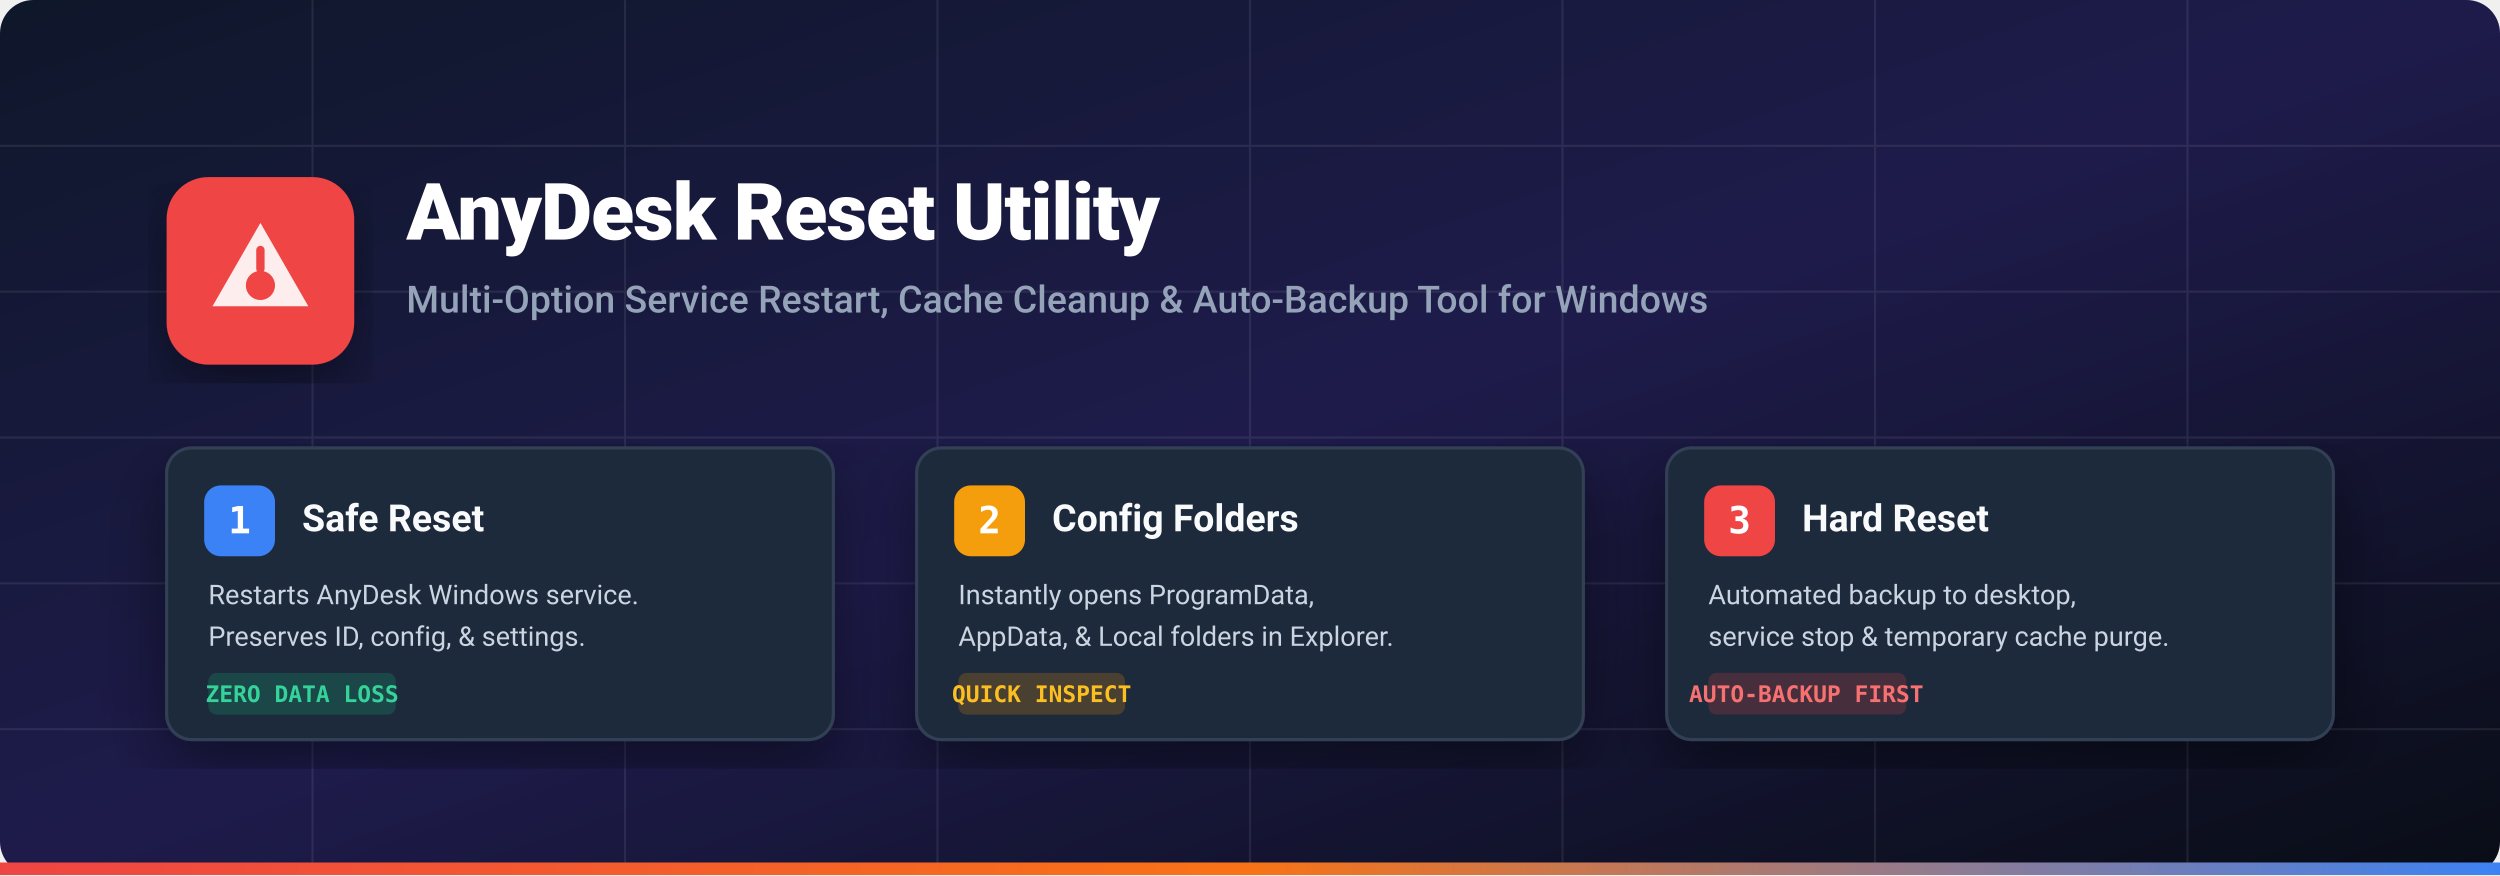
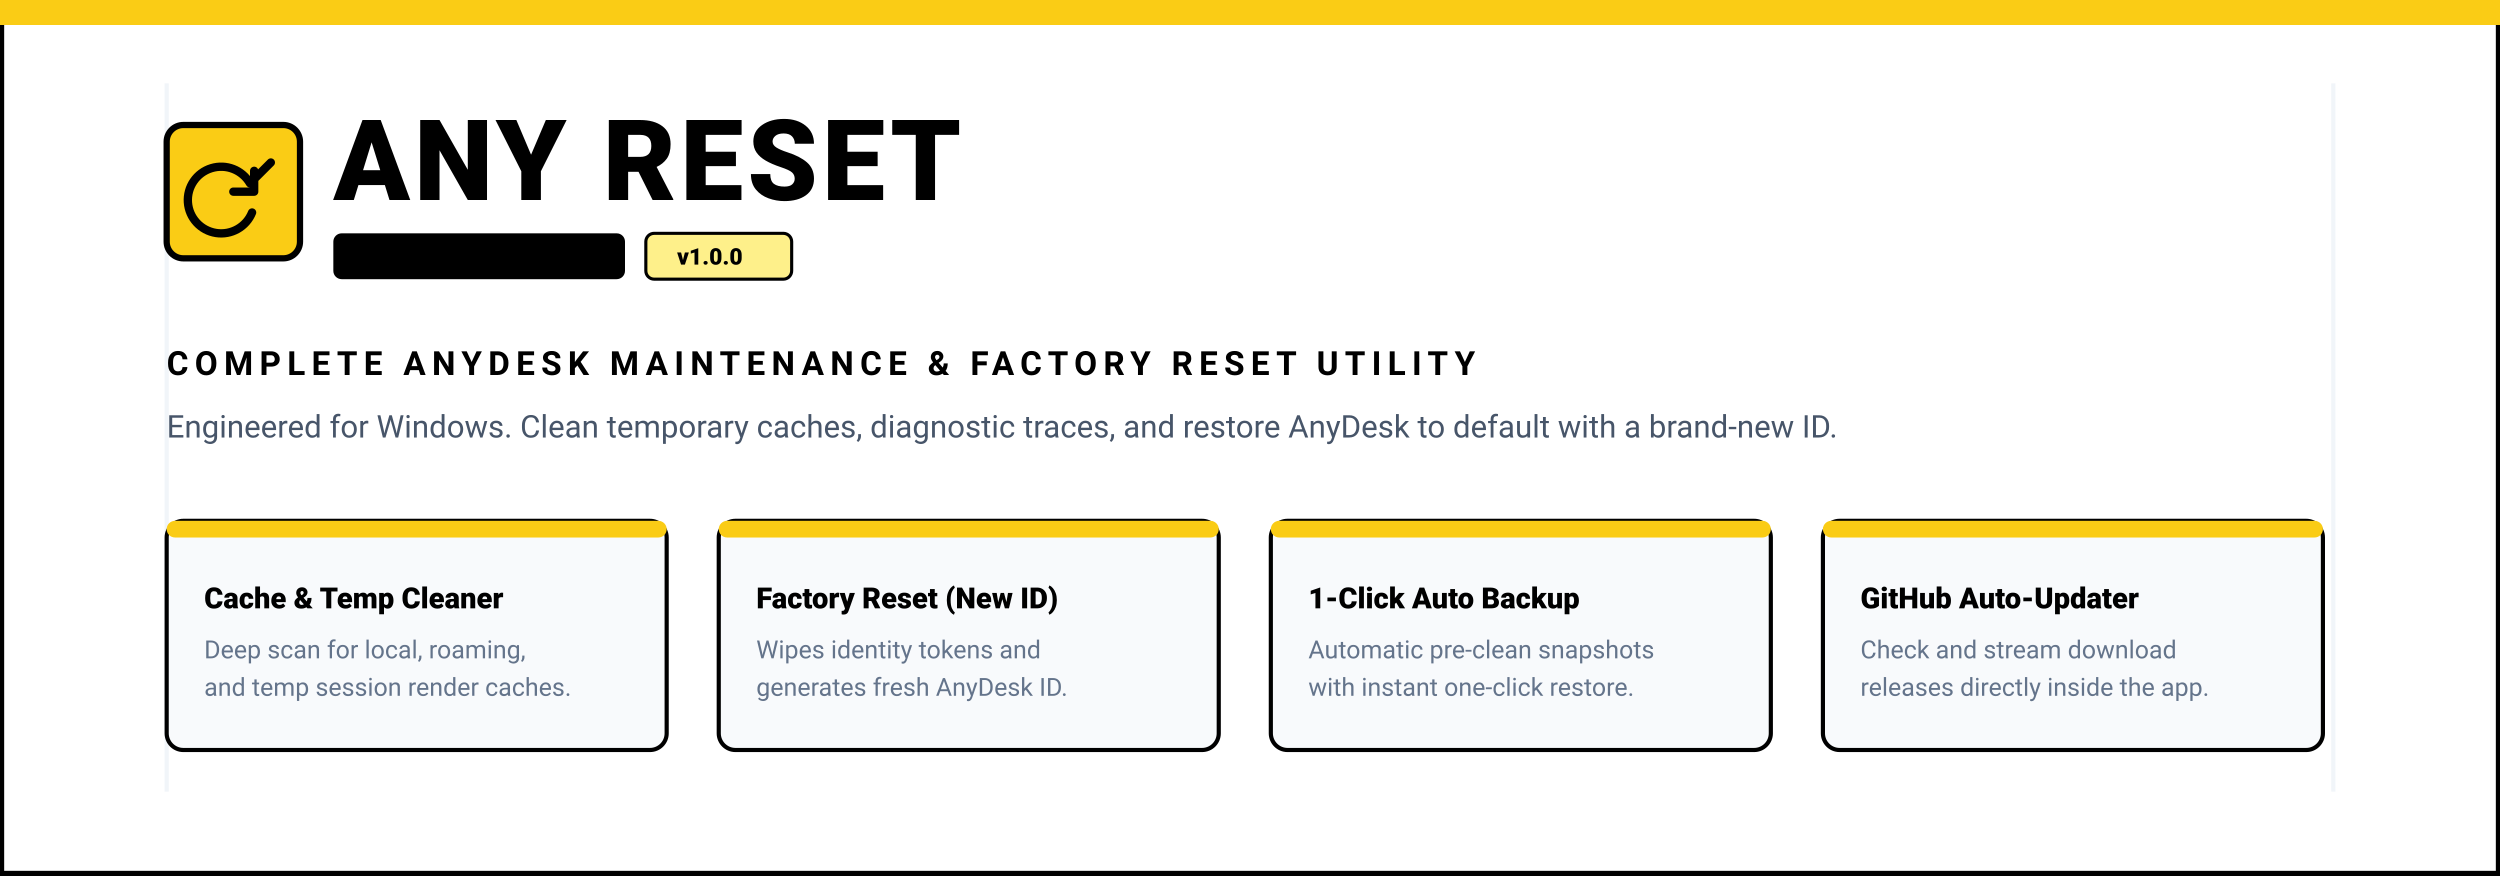
- <svg xmlns="http://www.w3.org/2000/svg" viewBox="0 0 1200 420" width="1200" height="420">
+ <svg xmlns="http://www.w3.org/2000/svg" viewBox="0 0 1200 420" width="100%" height="100%">
  <defs>
-     <linearGradient id="bg" x1="0%" y1="0%" x2="100%" y2="100%">
-       <stop offset="0%" stop-color="#0f172a" />
-       <stop offset="50%" stop-color="#1e1b4b" />
-       <stop offset="100%" stop-color="#090d16" />
-     </linearGradient>
-     <linearGradient id="primary-glow" x1="0%" y1="0%" x2="100%" y2="0%">
-       <stop offset="0%" stop-color="#ef4444" />
-       <stop offset="50%" stop-color="#f97316" />
-       <stop offset="100%" stop-color="#3b82f6" />
-     </linearGradient>
-     <filter id="shadow" x="-10%" y="-10%" width="120%" height="120%">
-       <feDropShadow dx="0" dy="12" stdDeviation="16" flood-color="#000000" flood-opacity="0.45" />
-     </filter>
+     <style>
+       .title { font-family: -apple-system, BlinkMacSystemFont, 'Segoe UI', Roboto, sans-serif; font-weight: 900; font-size: 54px; fill: #000000; letter-spacing: 2px; }
+       .subtitle { font-family: -apple-system, BlinkMacSystemFont, 'Segoe UI', Roboto, sans-serif; font-weight: 700; font-size: 16px; fill: #000000; letter-spacing: 3px; }
+       .desc { font-family: -apple-system, BlinkMacSystemFont, 'Segoe UI', Roboto, sans-serif; font-size: 15px; fill: #475569; }
+       .card-title { font-family: -apple-system, BlinkMacSystemFont, 'Segoe UI', Roboto, sans-serif; font-weight: 800; font-size: 14px; fill: #000000; }
+       .card-desc { font-family: -apple-system, BlinkMacSystemFont, 'Segoe UI', Roboto, sans-serif; font-size: 12px; fill: #64748b; }
+       .badge-text { font-family: -apple-system, BlinkMacSystemFont, 'Segoe UI', Roboto, sans-serif; font-weight: 800; font-size: 11px; fill: #000000; }
+     </style>
  </defs>
-   <rect width="1200" height="420" rx="16" fill="url(#bg)" />
-   <g opacity="0.08" stroke="#ffffff" stroke-width="1">
-     <line x1="0" y1="70" x2="1200" y2="70" />
-     <line x1="0" y1="140" x2="1200" y2="140" />
-     <line x1="0" y1="210" x2="1200" y2="210" />
-     <line x1="0" y1="280" x2="1200" y2="280" />
-     <line x1="0" y1="350" x2="1200" y2="350" />
-     <line x1="150" y1="0" x2="150" y2="420" />
-     <line x1="300" y1="0" x2="300" y2="420" />
-     <line x1="450" y1="0" x2="450" y2="420" />
-     <line x1="600" y1="0" x2="600" y2="420" />
-     <line x1="750" y1="0" x2="750" y2="420" />
-     <line x1="900" y1="0" x2="900" y2="420" />
-     <line x1="1050" y1="0" x2="1050" y2="420" />
+   <rect width="1200" height="420" fill="#ffffff" stroke="#000000" stroke-width="4" />
+   <rect x="0" y="0" width="1200" height="12" fill="#facc15" />
+   <line x1="80" y1="40" x2="80" y2="380" stroke="#f1f5f9" stroke-width="2" />
+   <line x1="1120" y1="40" x2="1120" y2="380" stroke="#f1f5f9" stroke-width="2" />
+   <rect x="80" y="60" width="64" height="64" rx="8" fill="#facc15" stroke="#000000" stroke-width="3" />
+   <path d="M122 82 v10 h-10 M121 102 a16 16 0 1 1 -1 -14 l10 -10" fill="none" stroke="#000000" stroke-width="4" stroke-linecap="round" stroke-linejoin="round" />
+   <text x="160" y="96" class="title">ANY RESET</text>
+   <rect x="160" y="112" width="140" height="22" rx="4" fill="#000000" />
+   <text x="170" y="127" class="badge-text" fill="#ffffff">WINDOWS SOFTWARE</text>
+   <rect x="310" y="112" width="70" height="22" rx="4" fill="#fef08a" stroke="#000000" stroke-width="1.5" />
+   <text x="325" y="127" class="badge-text">v1.0.0</text>
+   <text x="80" y="180" class="subtitle">COMPLETE ANYDESK MAINTENANCE &amp; FACTORY RESET UTILITY</text>
+   <text x="80" y="210" class="desc">Engineered for Windows. Clean temporary caches, diagnostic traces, and restore AnyDesk to default with a brand-new ID.</text>
+   <g transform="translate(80, 250)">
+     <rect width="240" height="110" rx="8" fill="#f8fafc" stroke="#000000" stroke-width="2" />
+     <rect x="0" y="0" width="240" height="8" rx="4" fill="#facc15" />
+     <text x="18" y="42" class="card-title">Cache &amp; Temp Cleaner</text>
+     <text x="18" y="66" class="card-desc">Deep scan for local, roaming,</text>
+     <text x="18" y="84" class="card-desc">and temp session render caches.</text>
  </g>
-   <g transform="translate(80, 85)" filter="url(#shadow)">
-     <rect width="90" height="90" rx="20" fill="#ef4444" />
-     <path d="M45 22 L68 62 L22 62 Z" fill="#ffffff" opacity="0.9" />
-     <circle cx="45" cy="52" r="7" fill="#ef4444" />
-     <path d="M45 35 L45 44" stroke="#ef4444" stroke-width="4" stroke-linecap="round" />
+   <g transform="translate(345, 250)">
+     <rect width="240" height="110" rx="8" fill="#f8fafc" stroke="#000000" stroke-width="2" />
+     <rect x="0" y="0" width="240" height="8" rx="4" fill="#facc15" />
+     <text x="18" y="42" class="card-title">Factory Reset (New ID)</text>
+     <text x="18" y="66" class="card-desc">Wipes identity tokens and</text>
+     <text x="18" y="84" class="card-desc">generates fresh AnyDesk ID.</text>
  </g>
-   <g transform="translate(195, 115)">
-     <text font-family="-apple-system, BlinkMacSystemFont, 'Segoe UI', Roboto, Helvetica, Arial, sans-serif" font-size="38" font-weight="800" fill="#ffffff" letter-spacing="-0.5">
-       AnyDesk Reset Utility
-     </text>
-     <text y="35" font-family="-apple-system, BlinkMacSystemFont, 'Segoe UI', Roboto, Helvetica, Arial, sans-serif" font-size="18" fill="#94a3b8" font-weight="500">
-       Multi-Option Service Restart, Cache Cleanup &amp; Auto-Backup Tool for Windows
-     </text>
+   <g transform="translate(610, 250)">
+     <rect width="240" height="110" rx="8" fill="#f8fafc" stroke="#000000" stroke-width="2" />
+     <rect x="0" y="0" width="240" height="8" rx="4" fill="#facc15" />
+     <text x="18" y="42" class="card-title">1-Click Auto Backup</text>
+     <text x="18" y="66" class="card-desc">Automatic pre-clean snapshots</text>
+     <text x="18" y="84" class="card-desc">with instant one-click restore.</text>
  </g>
-   <g transform="translate(80, 215)" filter="url(#shadow)">
-     <rect width="320" height="140" rx="12" fill="#1e293b" stroke="#334155" stroke-width="1.5" />
-     <rect x="18" y="18" width="34" height="34" rx="8" fill="#3b82f6" />
-     <text x="35" y="41" font-family="monospace" font-size="18" font-weight="bold" fill="#ffffff" text-anchor="middle">1</text>
-     <text x="65" y="40" font-family="-apple-system, BlinkMacSystemFont, 'Segoe UI', Roboto, sans-serif" font-size="18" font-weight="700" fill="#f8fafc">Safe Reset</text>
-     <text x="20" y="75" font-family="-apple-system, BlinkMacSystemFont, 'Segoe UI', Roboto, sans-serif" font-size="13" fill="#cbd5e1">Restarts AnyDesk Windows service.</text>
-     <text x="20" y="95" font-family="-apple-system, BlinkMacSystemFont, 'Segoe UI', Roboto, sans-serif" font-size="13" fill="#cbd5e1">Preserves ID, config, &amp; settings.</text>
-     <rect x="20" y="108" width="90" height="20" rx="4" fill="#10b981" fill-opacity="0.2" />
-     <text x="65" y="122" font-family="monospace" font-size="11" fill="#34d399" font-weight="bold" text-anchor="middle">ZERO DATA LOSS</text>
+   <g transform="translate(875, 250)">
+     <rect width="240" height="110" rx="8" fill="#f8fafc" stroke="#000000" stroke-width="2" />
+     <rect x="0" y="0" width="240" height="8" rx="4" fill="#facc15" />
+     <text x="18" y="42" class="card-title">GitHub Auto-Updater</text>
+     <text x="18" y="66" class="card-desc">Check and stream download</text>
+     <text x="18" y="84" class="card-desc">releases directly inside the app.</text>
  </g>
-   <g transform="translate(440, 215)" filter="url(#shadow)">
-     <rect width="320" height="140" rx="12" fill="#1e293b" stroke="#334155" stroke-width="1.5" />
-     <rect x="18" y="18" width="34" height="34" rx="8" fill="#f59e0b" />
-     <text x="35" y="41" font-family="monospace" font-size="18" font-weight="bold" fill="#ffffff" text-anchor="middle">2</text>
-     <text x="65" y="40" font-family="-apple-system, BlinkMacSystemFont, 'Segoe UI', Roboto, sans-serif" font-size="18" font-weight="700" fill="#f8fafc">Config Folders</text>
-     <text x="20" y="75" font-family="-apple-system, BlinkMacSystemFont, 'Segoe UI', Roboto, sans-serif" font-size="13" fill="#cbd5e1">Instantly opens ProgramData,</text>
-     <text x="20" y="95" font-family="-apple-system, BlinkMacSystemFont, 'Segoe UI', Roboto, sans-serif" font-size="13" fill="#cbd5e1">AppData, &amp; Local folders in Explorer.</text>
-     <rect x="20" y="108" width="80" height="20" rx="4" fill="#f59e0b" fill-opacity="0.2" />
-     <text x="60" y="122" font-family="monospace" font-size="11" fill="#fbbf24" font-weight="bold" text-anchor="middle">QUICK INSPECT</text>
-   </g>
-   <g transform="translate(800, 215)" filter="url(#shadow)">
-     <rect width="320" height="140" rx="12" fill="#1e293b" stroke="#334155" stroke-width="1.5" />
-     <rect x="18" y="18" width="34" height="34" rx="8" fill="#ef4444" />
-     <text x="35" y="41" font-family="monospace" font-size="18" font-weight="bold" fill="#ffffff" text-anchor="middle">3</text>
-     <text x="65" y="40" font-family="-apple-system, BlinkMacSystemFont, 'Segoe UI', Roboto, sans-serif" font-size="18" font-weight="700" fill="#f8fafc">Hard Reset</text>
-     <text x="20" y="75" font-family="-apple-system, BlinkMacSystemFont, 'Segoe UI', Roboto, sans-serif" font-size="13" fill="#cbd5e1">Automated backup to desktop,</text>
-     <text x="20" y="95" font-family="-apple-system, BlinkMacSystemFont, 'Segoe UI', Roboto, sans-serif" font-size="13" fill="#cbd5e1">service stop &amp; temporary cache purge.</text>
-     <rect x="20" y="108" width="95" height="20" rx="4" fill="#ef4444" fill-opacity="0.2" />
-     <text x="67" y="122" font-family="monospace" font-size="11" fill="#f87171" font-weight="bold" text-anchor="middle">AUTO-BACKUP FIRST</text>
-   </g>
-   <rect x="0" y="414" width="1200" height="6" fill="url(#primary-glow)" />
</svg>
